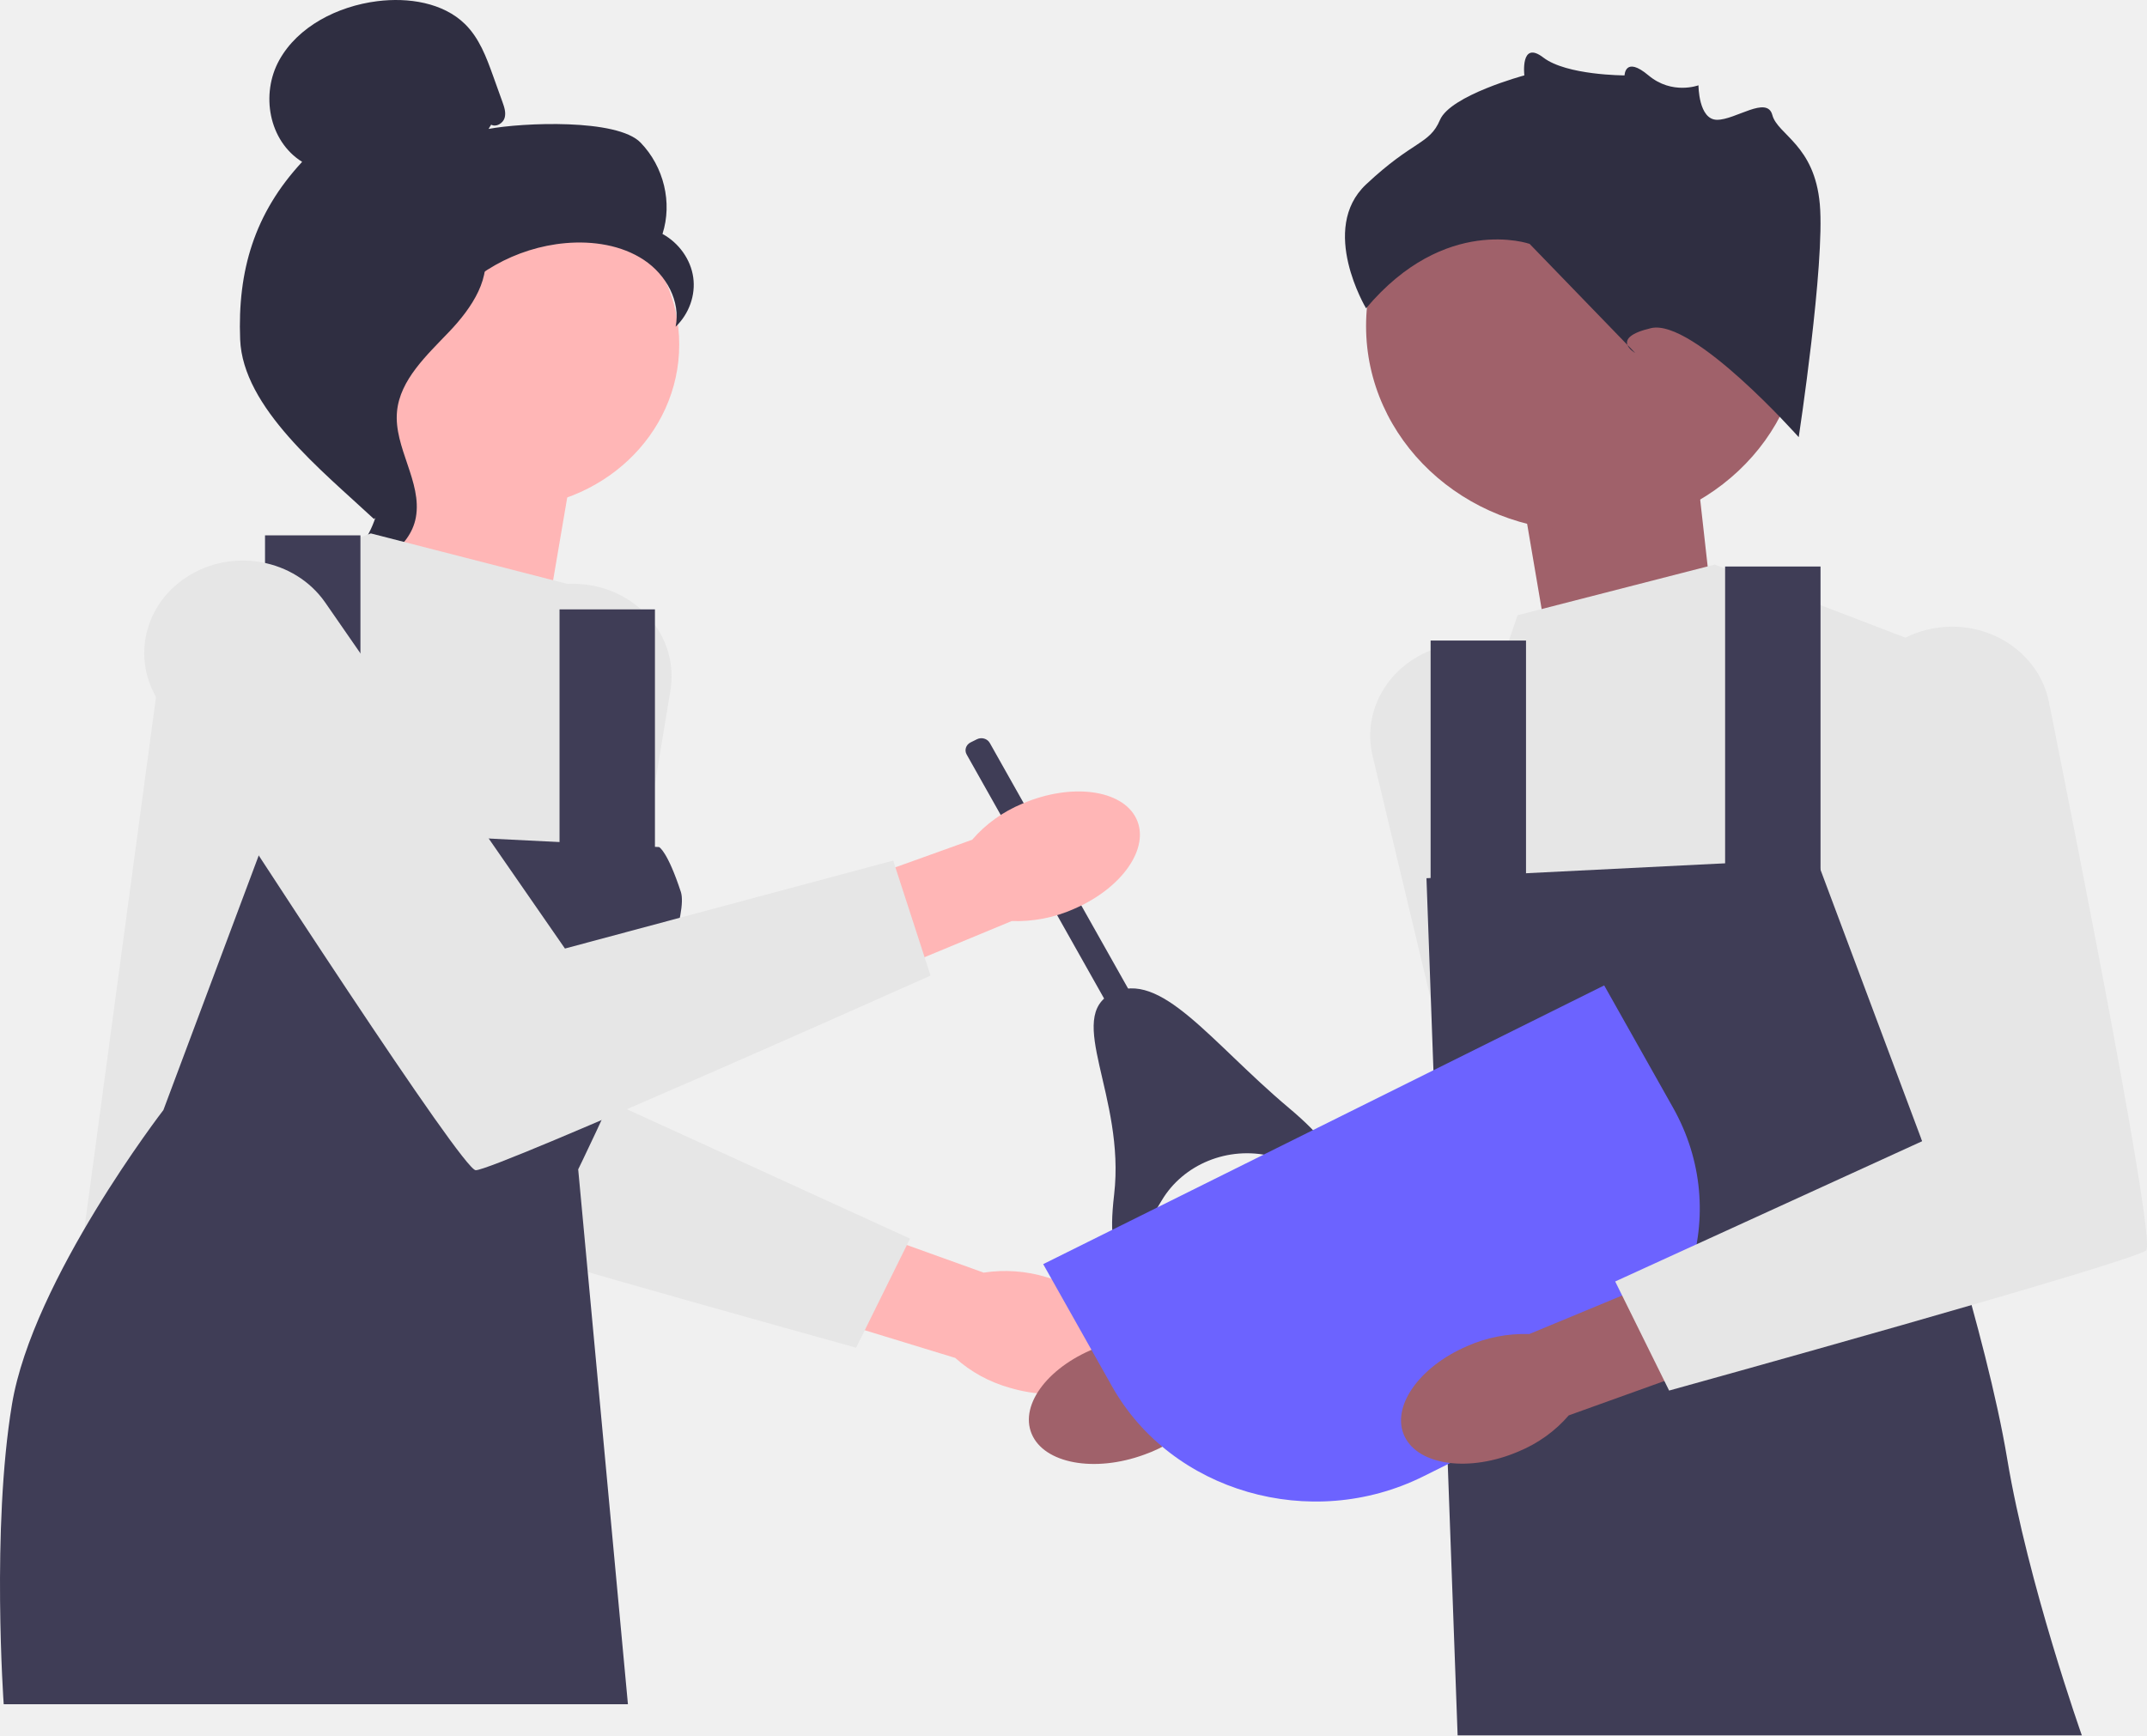
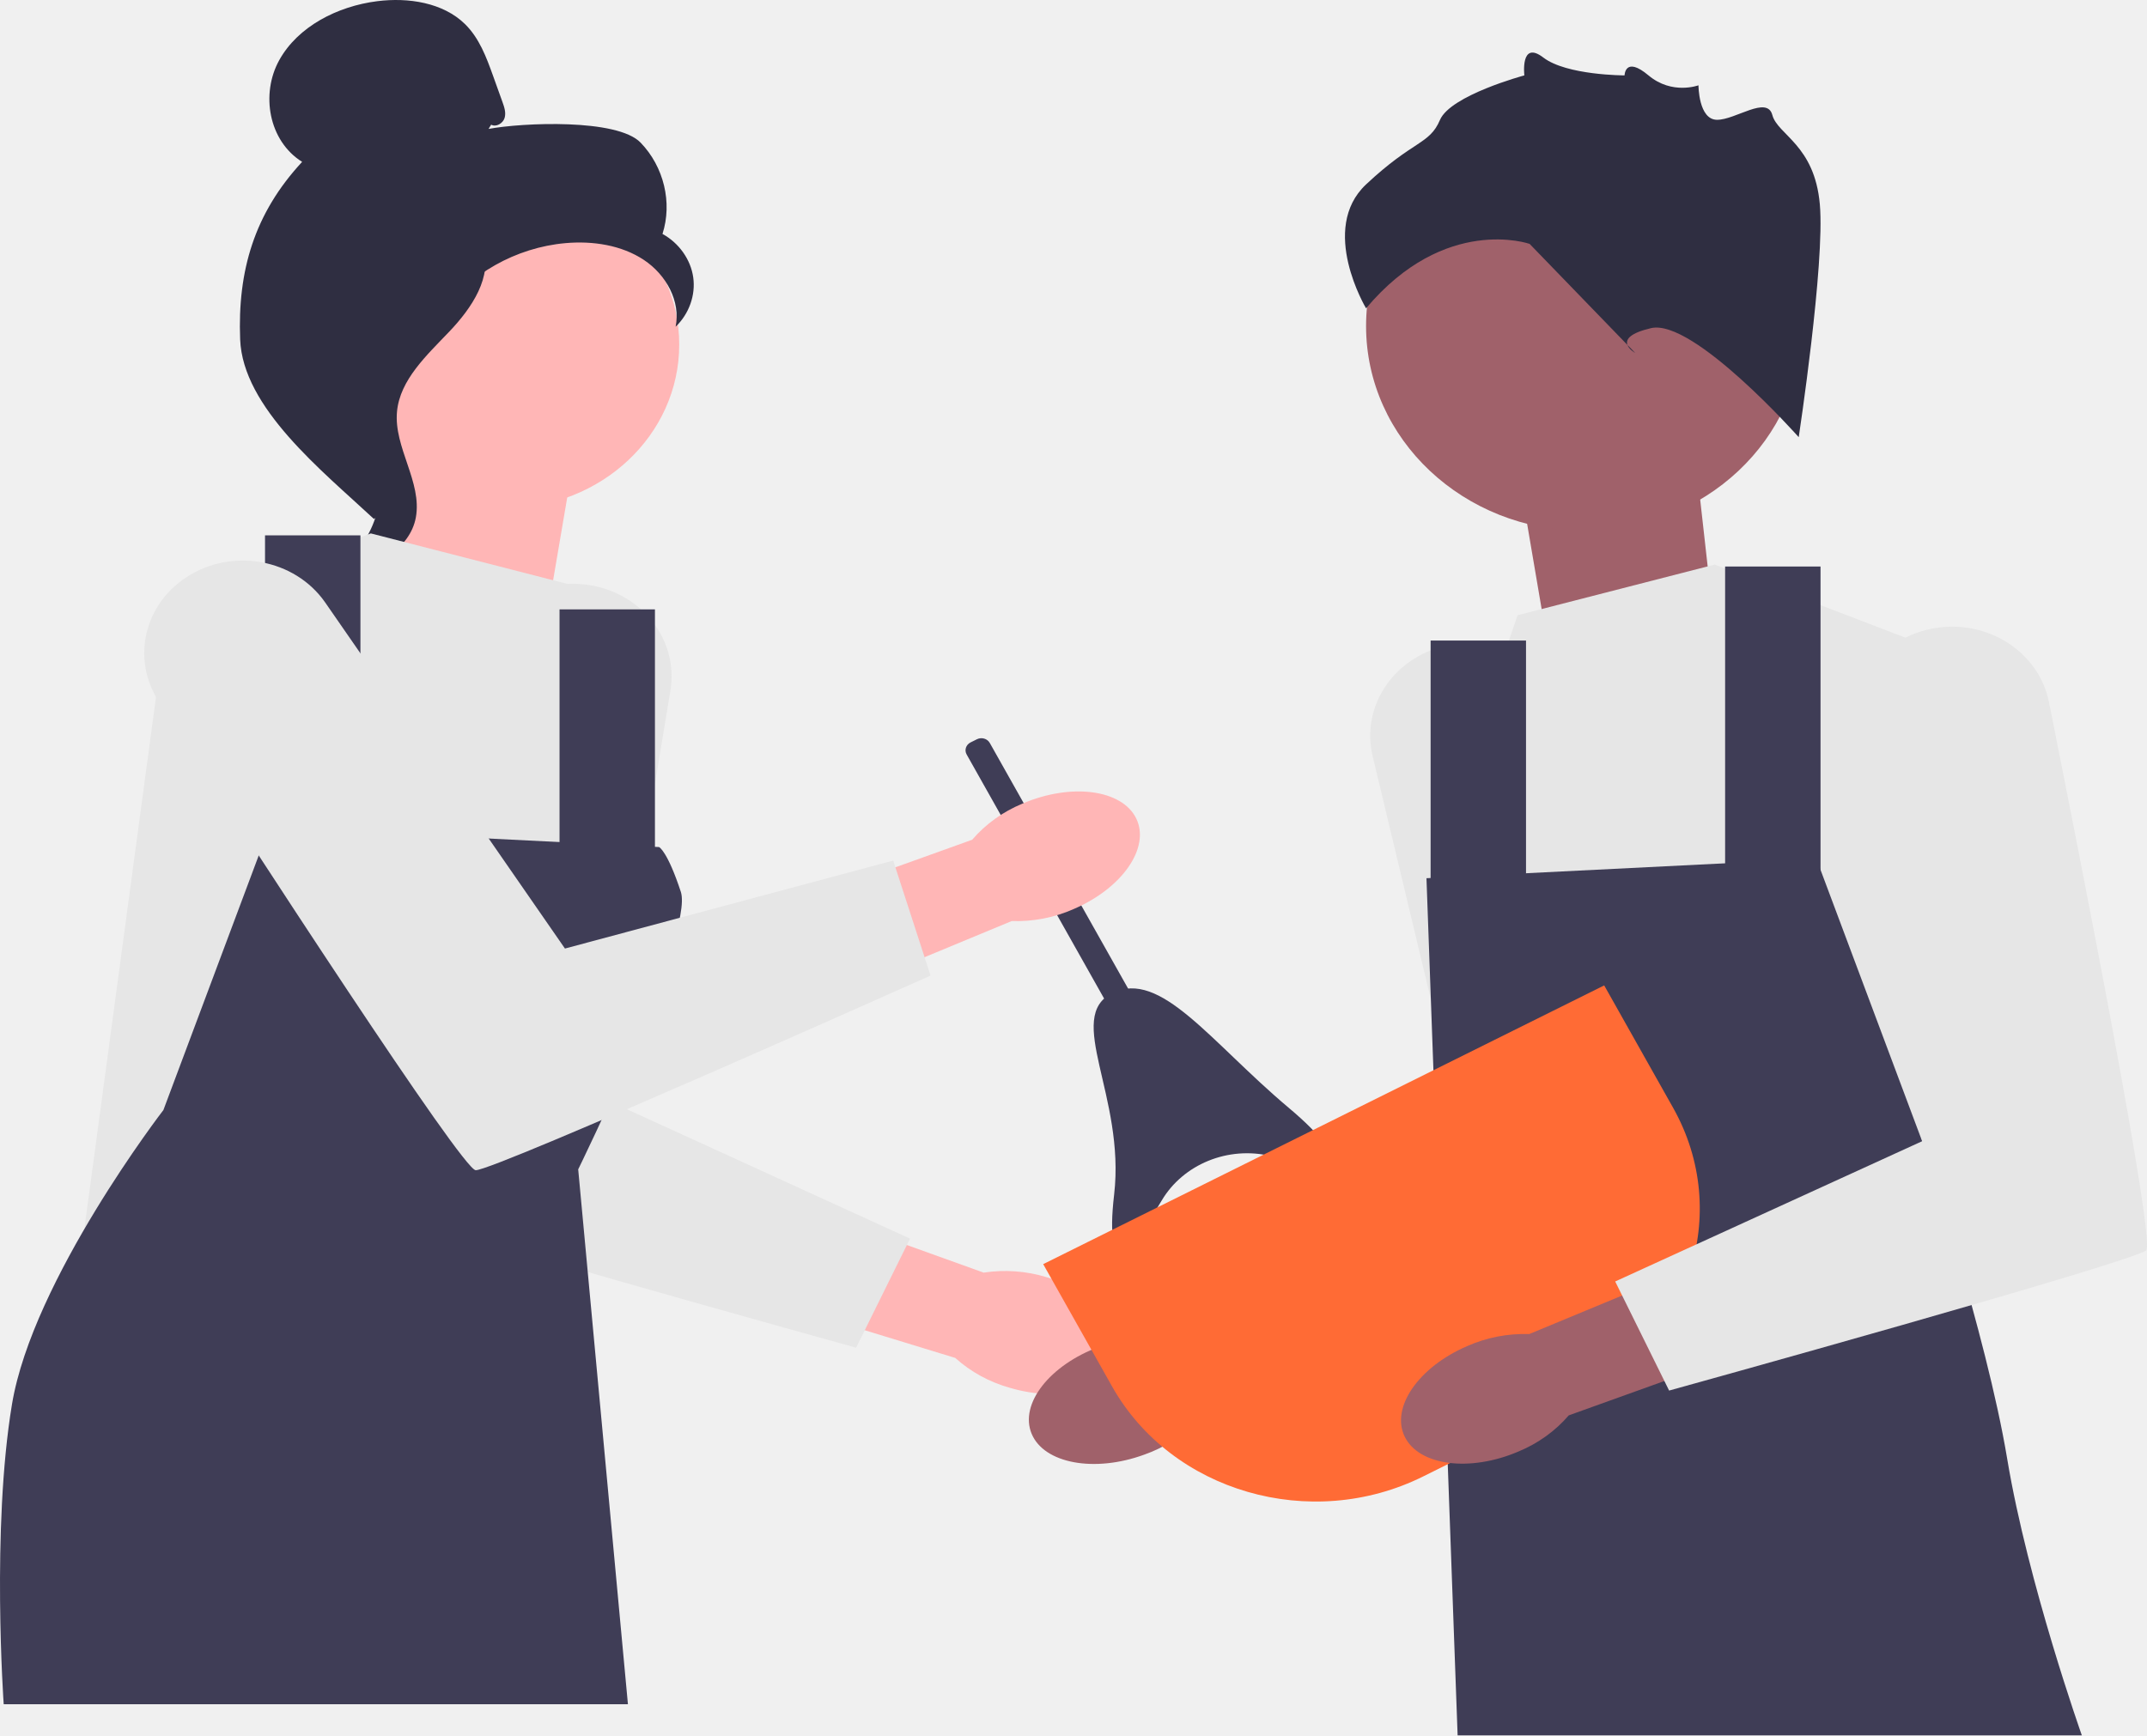
<svg xmlns="http://www.w3.org/2000/svg" width="423" height="342" viewBox="0 0 423 342" fill="none">
  <g clip-path="url(#clip0_88_2297)">
    <path d="M206.23 251.711C216.299 254.662 222.841 261.936 220.84 267.957C218.84 273.978 209.057 276.464 198.984 273.51C194.943 272.382 191.249 270.361 188.21 267.617L145.713 254.605L152.637 235.998L193.796 250.801C197.959 250.167 202.222 250.479 206.23 251.711Z" fill="#FFB6B6" />
    <path d="M115.19 115.183C105.057 114.055 95.727 120.49 93.839 129.912C87.106 163.517 72.806 236.188 74.689 237.957C77.141 240.261 168.671 265.6 168.671 265.6L179.295 244.1L118.82 216.457L132.083 136.081C133.766 125.877 126.103 116.397 115.19 115.183Z" fill="#E6E6E6" />
    <path d="M225.461 286.666C215.635 290.272 205.691 288.432 203.25 282.557C200.809 276.681 206.794 268.997 216.624 265.391C220.529 263.9 224.758 263.31 228.956 263.669L270.791 248.885L277.756 267.479L235.775 280.079C232.946 283.017 229.409 285.276 225.461 286.666Z" fill="#A0616A" />
    <path d="M285.791 127.078C295.821 125.314 305.59 131.145 308.147 140.426C317.269 173.53 336.734 245.134 334.982 247.018C332.7 249.471 243.19 280.532 243.19 280.532L231.052 259.752L289.413 228.353L270.431 148.996C268.022 138.921 274.989 128.979 285.791 127.078Z" fill="#E6E6E6" />
    <path d="M108.012 120.01L112.997 90.74L79.351 77.861L74.367 122.352L108.012 120.01Z" fill="#FFB6B6" />
    <path d="M304.516 124.617L299.531 95.347L333.177 82.468L338.161 126.959L304.516 124.617Z" fill="#A0616A" />
    <path d="M99.509 100.149C118.458 100.149 133.82 85.716 133.82 67.912C133.82 50.109 118.458 35.676 99.509 35.676C80.56 35.676 65.199 50.109 65.199 67.912C65.199 85.716 80.56 100.149 99.509 100.149Z" fill="#FFB6B6" />
    <path d="M96.771 24.573C97.764 25.117 99.094 24.293 99.412 23.255C99.731 22.217 99.36 21.116 98.992 20.092L97.141 14.941C95.828 11.287 94.434 7.505 91.591 4.725C87.299 0.527 80.478 -0.541 74.339 0.233C66.454 1.226 58.674 5.238 55.008 11.871C51.342 18.505 52.903 27.761 59.527 31.9C50.086 42.068 46.794 53.399 47.314 66.884C47.834 80.368 63.474 92.778 73.673 102.278C75.951 100.981 78.022 94.901 76.769 92.692C75.517 90.484 77.311 87.925 75.76 85.891C74.209 83.856 72.911 87.096 74.479 85.073C75.469 83.796 71.607 80.86 73.078 80.096C80.192 76.401 82.559 68.068 87.027 61.688C92.417 53.991 101.642 48.779 111.404 47.915C116.782 47.438 122.462 48.301 126.87 51.234C131.278 54.168 134.132 59.41 133.11 64.393C135.757 61.868 137.075 58.167 136.578 54.653C136.081 51.139 133.78 47.89 130.522 46.102C132.503 39.948 130.806 32.869 126.209 28.107C121.612 23.345 102.964 24.156 96.252 25.409" fill="#2F2E41" />
    <path d="M95.729 48.101C86.84 49.003 80.422 56.238 75.002 62.919C71.878 66.77 68.606 71.022 68.685 75.864C68.764 80.758 72.247 84.956 73.912 89.595C76.632 97.177 73.981 106.198 67.504 111.393C73.904 112.534 80.822 108.025 81.927 101.994C83.213 94.972 77.548 88.195 78.219 81.098C78.81 74.846 84.054 70.034 88.513 65.359C92.971 60.684 97.158 54.48 95.107 48.506" fill="#2F2E41" />
    <path d="M111.899 115.102L73.055 105.12L33.01 120.477L15.848 247.939L113.916 251.01V230.451C113.916 230.451 131.078 210.315 127.809 181.137L124.54 151.958L111.899 115.102Z" fill="#E6E6E6" />
    <path d="M129.852 166.932L53.032 163.092L32.193 218.761C32.193 218.761 6.45 252.162 2.364 276.733C-1.722 301.304 0.729 335.857 0.729 335.857H123.713L113.916 230.451C113.916 230.451 136.789 183.824 134.138 175.762C131.487 167.699 129.852 166.932 129.852 166.932Z" fill="#3F3D56" />
    <path d="M71.012 105.504H52.215V170.771H71.012V105.504Z" fill="#3F3D56" />
    <path d="M129.035 120.093H110.239V173.842H129.035V120.093Z" fill="#3F3D56" />
    <path d="M298.994 121.245L337.838 111.263L377.883 126.62L395.045 254.082L296.977 257.153V236.594C296.977 236.594 286.945 215.575 296.568 187.663C305.966 160.405 286.353 158.101 286.353 158.101L298.994 121.245Z" fill="#E6E6E6" />
    <path d="M281.041 173.074L357.861 169.235L378.7 224.904C378.7 224.904 391.367 262.912 395.453 287.483C399.539 312.054 410.163 342 410.163 342H287.179L283.492 240.645L281.041 173.074Z" fill="#3F3D56" />
    <path d="M358.678 111.647H339.881V176.913H358.678V111.647Z" fill="#3F3D56" />
    <path d="M300.654 126.236H281.858V179.985H300.654V126.236Z" fill="#3F3D56" />
    <path d="M312.114 104.629C335.847 104.629 355.086 86.552 355.086 64.254C355.086 41.955 335.847 23.878 312.114 23.878C288.381 23.878 269.142 41.955 269.142 64.254C269.142 86.552 288.381 104.629 312.114 104.629Z" fill="#A0616A" />
    <path d="M354.382 86.156C354.382 86.156 333.592 62.716 325.276 64.669C316.959 66.623 322.157 69.553 322.157 69.553L301.367 48.065C301.367 48.065 284.734 42.205 269.141 60.762C269.141 60.762 259.786 45.135 269.141 36.345C278.497 27.555 281.616 28.531 283.695 23.648C285.774 18.764 300.327 14.857 300.327 14.857C300.327 14.857 299.492 7.828 304.068 11.343C308.643 14.857 320.07 14.857 320.07 14.857C320.07 14.857 320.135 10.951 324.785 14.857C329.434 18.764 334.631 16.811 334.631 16.811C334.631 16.811 334.631 23.571 338.27 23.609C341.908 23.648 348.145 18.764 349.185 22.671C350.224 26.578 357.501 28.531 358.54 40.252C359.58 51.972 354.382 86.156 354.382 86.156Z" fill="#2F2E41" />
    <path d="M195.007 146.419L228.277 205.514L223.717 207.781L190.446 148.685C189.963 147.828 190.312 146.763 191.225 146.309L192.478 145.687C193.391 145.233 194.524 145.561 195.007 146.419Z" fill="#3F3D56" />
    <path d="M250.436 227.847C241.971 225.797 233.116 229.428 228.868 236.606C223.55 245.595 217.474 252.968 219.508 235.394C221.748 216.047 209.668 200.42 219.162 195.702C228.655 190.983 238.458 205.323 253.888 218.307C268.189 230.34 259.942 230.15 250.436 227.847Z" fill="#3F3D56" />
    <path d="M201.442 158.374C211.037 154.257 221.075 155.572 223.863 161.31C226.65 167.048 221.131 175.035 211.531 179.151C207.721 180.845 203.534 181.657 199.321 181.519L158.431 198.478L150.37 180.279L191.536 165.493C194.186 162.411 197.582 159.969 201.442 158.374Z" fill="#FFB6B6" />
    <path d="M36.664 113.792C28.317 119.306 25.94 129.949 31.227 138.149C50.084 167.396 91.055 230.481 93.715 230.618C97.177 230.796 183.338 192.269 183.338 192.269L175.977 169.596L111.306 186.934L64.088 118.761C58.094 110.107 45.654 107.852 36.664 113.792Z" fill="#E6E6E6" />
-     <path d="M205.53 249.13L316.056 194.198L329.624 218.297C341.328 239.085 332.867 264.89 310.741 275.887L280.392 290.97C258.267 301.967 230.802 294.017 219.098 273.229L205.53 249.13Z" fill="#6C63FF" />
+     <path d="M205.53 249.13L316.056 194.198L329.624 218.297C341.328 239.085 332.867 264.89 310.741 275.887L280.392 290.97C258.267 301.967 230.802 294.017 219.098 273.229L205.53 249.13Z" fill="#FF6B35" />
    <path d="M299.171 286.055C289.577 290.172 279.538 288.859 276.75 283.121C273.962 277.384 279.48 269.396 289.079 265.278C292.889 263.584 297.075 262.772 301.288 262.909L342.176 245.945L350.24 264.142L309.076 278.934C306.427 282.017 303.031 284.458 299.171 286.055Z" fill="#A0616A" />
    <path d="M382.33 123.629C392.463 122.501 401.793 128.936 403.68 138.358C410.413 171.964 424.714 244.634 422.831 246.403C420.379 248.707 328.849 274.046 328.849 274.046L318.225 252.546L378.7 224.904L365.437 144.527C363.753 134.323 371.416 124.844 382.33 123.629Z" fill="#E6E6E6" />
  </g>
  <defs>
    <clipPath id="clip0_88_2297">
      <rect width="423" height="342" fill="white" />
    </clipPath>
  </defs>
</svg>
